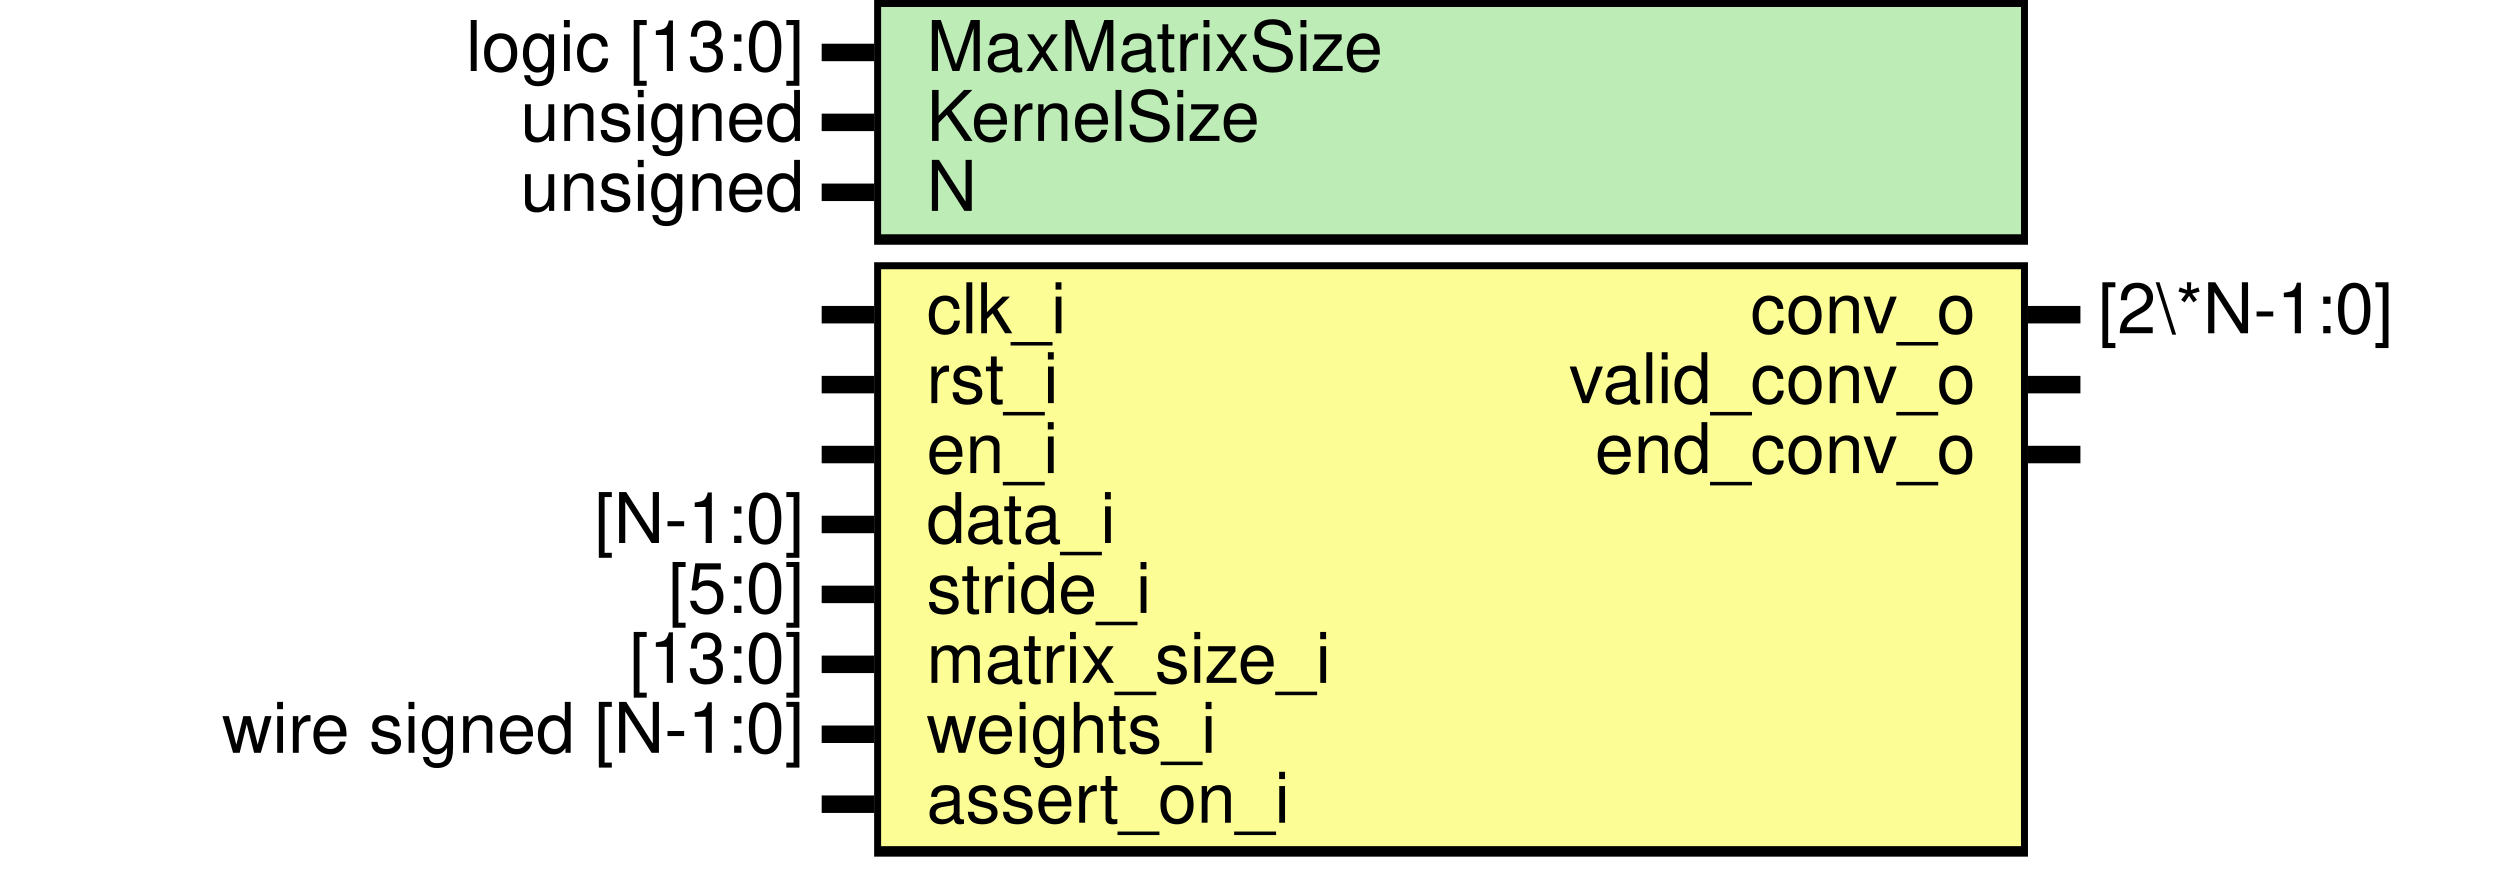
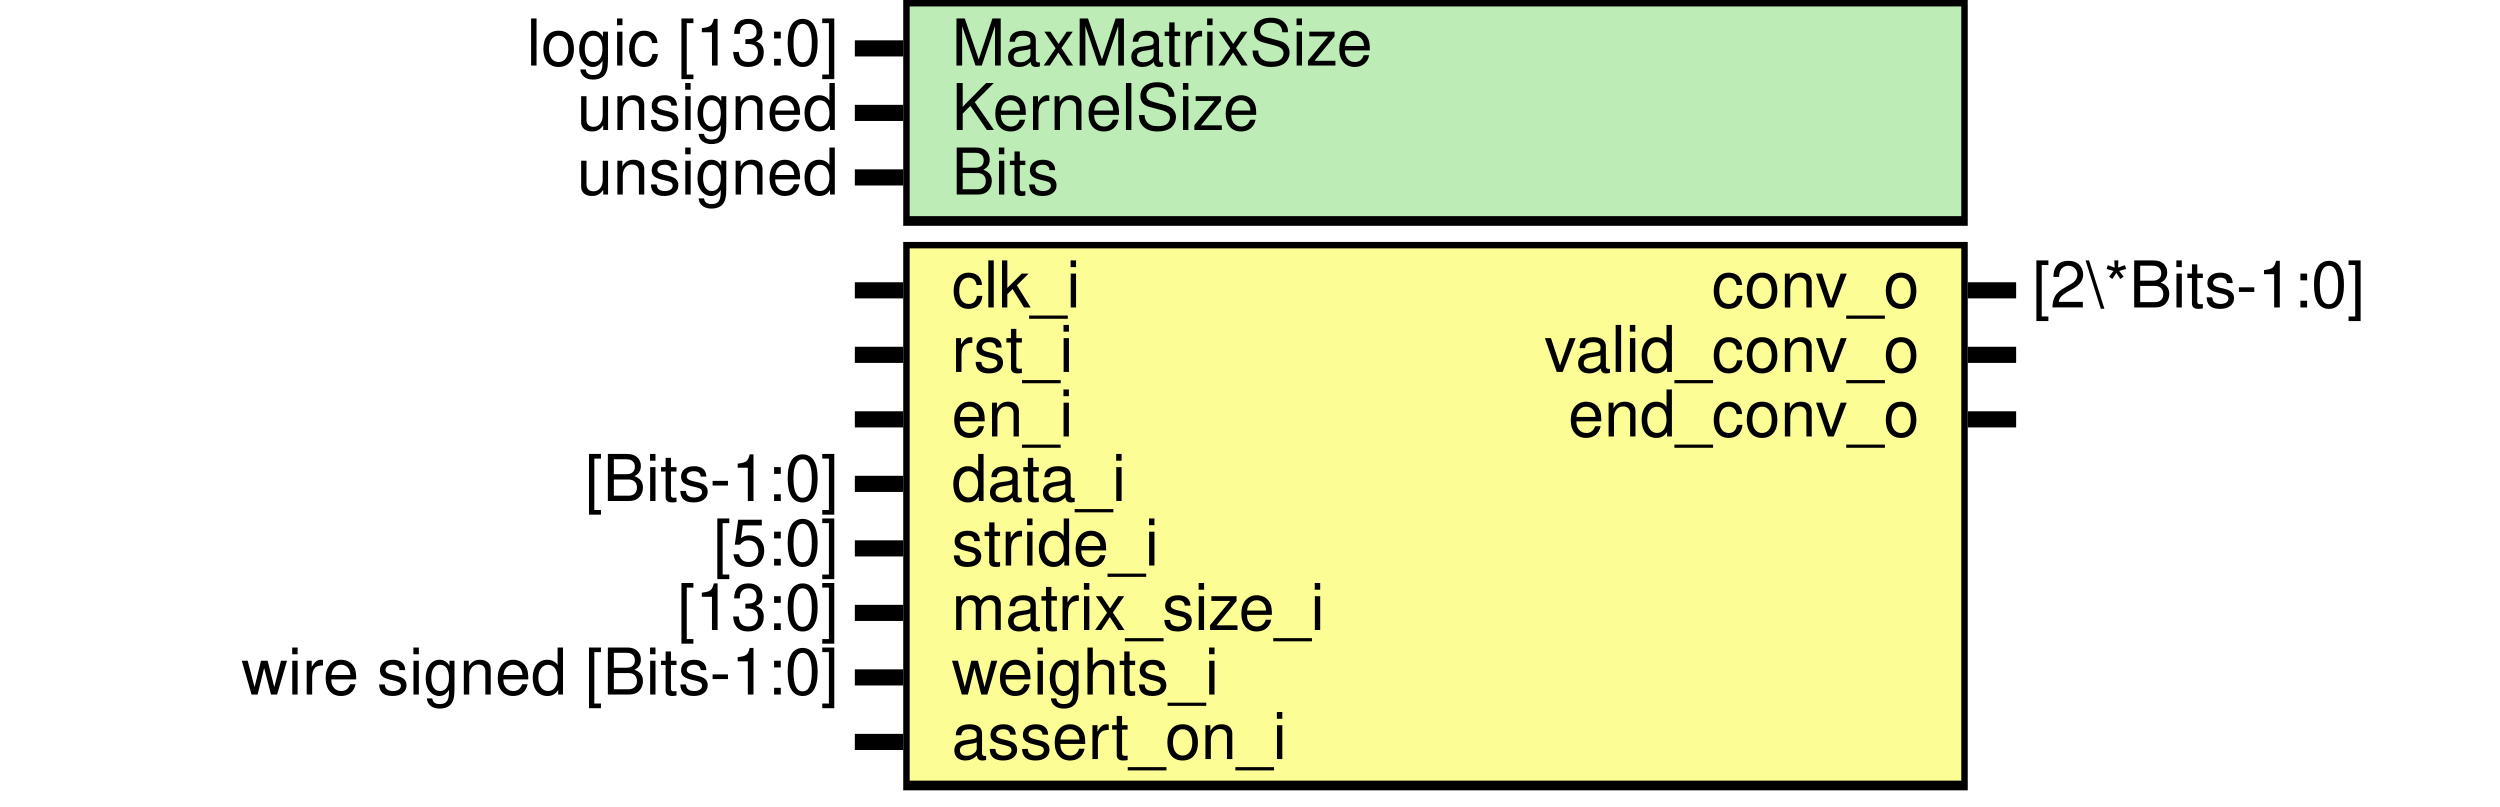
- <svg xmlns="http://www.w3.org/2000/svg" xmlns:ns1="http://svgjs.com/svgjs" version="1.1" viewBox="0 0 715 250">
+ <svg xmlns="http://www.w3.org/2000/svg" xmlns:ns1="http://svgjs.com/svgjs" version="1.1" viewBox="0 0 775 250">
  <svg id="SvgjsSvg1002" width="2" height="0" focusable="false" style="overflow:hidden;top:-100%;left:-100%;position:absolute;opacity:0">
-     <polyline id="SvgjsPolyline1003" points="235,0 250,0" />
+     <polyline id="SvgjsPolyline1003" points="265,0 280,0" />
    <path id="SvgjsPath1004" d="M0 0 " />
  </svg>
-   <rect id="SvgjsRect1006" width="330" height="70" fill="black" x="250" y="0" />
-   <rect id="SvgjsRect1007" width="326" height="65" fill="#bdecb6" x="252" y="2" />
-   <text id="SvgjsText1008" font-family="Helvetica" x="230" y="-5.698" font-size="20" text-anchor="end" family="Helvetica" size="20" anchor="end" ns1:data="{&quot;leading&quot;:&quot;1.3&quot;}">
-     <tspan id="SvgjsTspan1009" dy="26" x="230" ns1:data="{&quot;newLined&quot;:true}">   logic [13:0] </tspan>
+   <rect id="SvgjsRect1006" width="330" height="70" fill="black" x="280" y="0" />
+   <rect id="SvgjsRect1007" width="326" height="65" fill="#bdecb6" x="282" y="2" />
+   <text id="SvgjsText1008" font-family="Helvetica" x="260" y="-5.698" font-size="20" text-anchor="end" family="Helvetica" size="20" anchor="end" ns1:data="{&quot;leading&quot;:&quot;1.3&quot;}">
+     <tspan id="SvgjsTspan1009" dy="26" x="260" ns1:data="{&quot;newLined&quot;:true}">   logic [13:0] </tspan>
  </text>
-   <text id="SvgjsText1010" font-family="Helvetica" x="265" y="-5.698" font-size="20" text-anchor="start" family="Helvetica" size="20" anchor="start" ns1:data="{&quot;leading&quot;:&quot;1.3&quot;}">
-     <tspan id="SvgjsTspan1011" dy="26" x="265" ns1:data="{&quot;newLined&quot;:true}">   MaxMatrixSize </tspan>
+   <text id="SvgjsText1010" font-family="Helvetica" x="295" y="-5.698" font-size="20" text-anchor="start" family="Helvetica" size="20" anchor="start" ns1:data="{&quot;leading&quot;:&quot;1.3&quot;}">
+     <tspan id="SvgjsTspan1011" dy="26" x="295" ns1:data="{&quot;newLined&quot;:true}">   MaxMatrixSize </tspan>
  </text>
-   <line id="SvgjsLine1012" x1="235" y1="15" x2="250" y2="15" stroke-linecap="rec" stroke="black" stroke-width="5" />
-   <text id="SvgjsText1013" font-family="Helvetica" x="230" y="14.302" font-size="20" text-anchor="end" family="Helvetica" size="20" anchor="end" ns1:data="{&quot;leading&quot;:&quot;1.3&quot;}">
-     <tspan id="SvgjsTspan1014" dy="26" x="230" ns1:data="{&quot;newLined&quot;:true}">   unsigned </tspan>
+   <line id="SvgjsLine1012" x1="265" y1="15" x2="280" y2="15" stroke-linecap="rec" stroke="black" stroke-width="5" />
+   <text id="SvgjsText1013" font-family="Helvetica" x="260" y="14.302" font-size="20" text-anchor="end" family="Helvetica" size="20" anchor="end" ns1:data="{&quot;leading&quot;:&quot;1.3&quot;}">
+     <tspan id="SvgjsTspan1014" dy="26" x="260" ns1:data="{&quot;newLined&quot;:true}">   unsigned </tspan>
  </text>
-   <text id="SvgjsText1015" font-family="Helvetica" x="265" y="14.302" font-size="20" text-anchor="start" family="Helvetica" size="20" anchor="start" ns1:data="{&quot;leading&quot;:&quot;1.3&quot;}">
-     <tspan id="SvgjsTspan1016" dy="26" x="265" ns1:data="{&quot;newLined&quot;:true}">   KernelSize </tspan>
+   <text id="SvgjsText1015" font-family="Helvetica" x="295" y="14.302" font-size="20" text-anchor="start" family="Helvetica" size="20" anchor="start" ns1:data="{&quot;leading&quot;:&quot;1.3&quot;}">
+     <tspan id="SvgjsTspan1016" dy="26" x="295" ns1:data="{&quot;newLined&quot;:true}">   KernelSize </tspan>
  </text>
-   <line id="SvgjsLine1017" x1="235" y1="35" x2="250" y2="35" stroke-linecap="rec" stroke="black" stroke-width="5" />
-   <text id="SvgjsText1018" font-family="Helvetica" x="230" y="34.302" font-size="20" text-anchor="end" family="Helvetica" size="20" anchor="end" ns1:data="{&quot;leading&quot;:&quot;1.3&quot;}">
-     <tspan id="SvgjsTspan1019" dy="26" x="230" ns1:data="{&quot;newLined&quot;:true}">   unsigned </tspan>
+   <line id="SvgjsLine1017" x1="265" y1="35" x2="280" y2="35" stroke-linecap="rec" stroke="black" stroke-width="5" />
+   <text id="SvgjsText1018" font-family="Helvetica" x="260" y="34.302" font-size="20" text-anchor="end" family="Helvetica" size="20" anchor="end" ns1:data="{&quot;leading&quot;:&quot;1.3&quot;}">
+     <tspan id="SvgjsTspan1019" dy="26" x="260" ns1:data="{&quot;newLined&quot;:true}">   unsigned </tspan>
  </text>
-   <text id="SvgjsText1020" font-family="Helvetica" x="265" y="34.302" font-size="20" text-anchor="start" family="Helvetica" size="20" anchor="start" ns1:data="{&quot;leading&quot;:&quot;1.3&quot;}">
-     <tspan id="SvgjsTspan1021" dy="26" x="265" ns1:data="{&quot;newLined&quot;:true}">   N </tspan>
+   <text id="SvgjsText1020" font-family="Helvetica" x="295" y="34.302" font-size="20" text-anchor="start" family="Helvetica" size="20" anchor="start" ns1:data="{&quot;leading&quot;:&quot;1.3&quot;}">
+     <tspan id="SvgjsTspan1021" dy="26" x="295" ns1:data="{&quot;newLined&quot;:true}">   Bits </tspan>
  </text>
-   <line id="SvgjsLine1022" x1="235" y1="55" x2="250" y2="55" stroke-linecap="rec" stroke="black" stroke-width="5" />
-   <rect id="SvgjsRect1023" width="330" height="170" fill="black" x="250" y="75" />
-   <rect id="SvgjsRect1024" width="326" height="165" fill="#fdfd96" x="252" y="77" />
-   <text id="SvgjsText1025" font-family="Helvetica" x="230" y="69.302" font-size="20" text-anchor="end" family="Helvetica" size="20" anchor="end" ns1:data="{&quot;leading&quot;:&quot;1.3&quot;}">
-     <tspan id="SvgjsTspan1026" dy="26" x="230" ns1:data="{&quot;newLined&quot;:true}">    </tspan>
+   <line id="SvgjsLine1022" x1="265" y1="55" x2="280" y2="55" stroke-linecap="rec" stroke="black" stroke-width="5" />
+   <rect id="SvgjsRect1023" width="330" height="170" fill="black" x="280" y="75" />
+   <rect id="SvgjsRect1024" width="326" height="165" fill="#fdfd96" x="282" y="77" />
+   <text id="SvgjsText1025" font-family="Helvetica" x="260" y="69.302" font-size="20" text-anchor="end" family="Helvetica" size="20" anchor="end" ns1:data="{&quot;leading&quot;:&quot;1.3&quot;}">
+     <tspan id="SvgjsTspan1026" dy="26" x="260" ns1:data="{&quot;newLined&quot;:true}">    </tspan>
  </text>
-   <text id="SvgjsText1027" font-family="Helvetica" x="265" y="69.302" font-size="20" text-anchor="start" family="Helvetica" size="20" anchor="start" ns1:data="{&quot;leading&quot;:&quot;1.3&quot;}">
-     <tspan id="SvgjsTspan1028" dy="26" x="265" ns1:data="{&quot;newLined&quot;:true}">   clk_i </tspan>
+   <text id="SvgjsText1027" font-family="Helvetica" x="295" y="69.302" font-size="20" text-anchor="start" family="Helvetica" size="20" anchor="start" ns1:data="{&quot;leading&quot;:&quot;1.3&quot;}">
+     <tspan id="SvgjsTspan1028" dy="26" x="295" ns1:data="{&quot;newLined&quot;:true}">   clk_i </tspan>
  </text>
-   <line id="SvgjsLine1029" x1="235" y1="90" x2="250" y2="90" stroke-linecap="rec" stroke="black" stroke-width="5" />
-   <text id="SvgjsText1030" font-family="Helvetica" x="230" y="89.302" font-size="20" text-anchor="end" family="Helvetica" size="20" anchor="end" ns1:data="{&quot;leading&quot;:&quot;1.3&quot;}">
-     <tspan id="SvgjsTspan1031" dy="26" x="230" ns1:data="{&quot;newLined&quot;:true}">    </tspan>
+   <line id="SvgjsLine1029" x1="265" y1="90" x2="280" y2="90" stroke-linecap="rec" stroke="black" stroke-width="5" />
+   <text id="SvgjsText1030" font-family="Helvetica" x="260" y="89.302" font-size="20" text-anchor="end" family="Helvetica" size="20" anchor="end" ns1:data="{&quot;leading&quot;:&quot;1.3&quot;}">
+     <tspan id="SvgjsTspan1031" dy="26" x="260" ns1:data="{&quot;newLined&quot;:true}">    </tspan>
  </text>
-   <text id="SvgjsText1032" font-family="Helvetica" x="265" y="89.302" font-size="20" text-anchor="start" family="Helvetica" size="20" anchor="start" ns1:data="{&quot;leading&quot;:&quot;1.3&quot;}">
-     <tspan id="SvgjsTspan1033" dy="26" x="265" ns1:data="{&quot;newLined&quot;:true}">   rst_i </tspan>
+   <text id="SvgjsText1032" font-family="Helvetica" x="295" y="89.302" font-size="20" text-anchor="start" family="Helvetica" size="20" anchor="start" ns1:data="{&quot;leading&quot;:&quot;1.3&quot;}">
+     <tspan id="SvgjsTspan1033" dy="26" x="295" ns1:data="{&quot;newLined&quot;:true}">   rst_i </tspan>
  </text>
-   <line id="SvgjsLine1034" x1="235" y1="110" x2="250" y2="110" stroke-linecap="rec" stroke="black" stroke-width="5" />
-   <text id="SvgjsText1035" font-family="Helvetica" x="230" y="109.302" font-size="20" text-anchor="end" family="Helvetica" size="20" anchor="end" ns1:data="{&quot;leading&quot;:&quot;1.3&quot;}">
-     <tspan id="SvgjsTspan1036" dy="26" x="230" ns1:data="{&quot;newLined&quot;:true}">    </tspan>
+   <line id="SvgjsLine1034" x1="265" y1="110" x2="280" y2="110" stroke-linecap="rec" stroke="black" stroke-width="5" />
+   <text id="SvgjsText1035" font-family="Helvetica" x="260" y="109.302" font-size="20" text-anchor="end" family="Helvetica" size="20" anchor="end" ns1:data="{&quot;leading&quot;:&quot;1.3&quot;}">
+     <tspan id="SvgjsTspan1036" dy="26" x="260" ns1:data="{&quot;newLined&quot;:true}">    </tspan>
  </text>
-   <text id="SvgjsText1037" font-family="Helvetica" x="265" y="109.302" font-size="20" text-anchor="start" family="Helvetica" size="20" anchor="start" ns1:data="{&quot;leading&quot;:&quot;1.3&quot;}">
-     <tspan id="SvgjsTspan1038" dy="26" x="265" ns1:data="{&quot;newLined&quot;:true}">   en_i </tspan>
+   <text id="SvgjsText1037" font-family="Helvetica" x="295" y="109.302" font-size="20" text-anchor="start" family="Helvetica" size="20" anchor="start" ns1:data="{&quot;leading&quot;:&quot;1.3&quot;}">
+     <tspan id="SvgjsTspan1038" dy="26" x="295" ns1:data="{&quot;newLined&quot;:true}">   en_i </tspan>
  </text>
-   <line id="SvgjsLine1039" x1="235" y1="130" x2="250" y2="130" stroke-linecap="rec" stroke="black" stroke-width="5" />
-   <text id="SvgjsText1040" font-family="Helvetica" x="230" y="129.302" font-size="20" text-anchor="end" family="Helvetica" size="20" anchor="end" ns1:data="{&quot;leading&quot;:&quot;1.3&quot;}">
-     <tspan id="SvgjsTspan1041" dy="26" x="230" ns1:data="{&quot;newLined&quot;:true}">   [N-1:0] </tspan>
+   <line id="SvgjsLine1039" x1="265" y1="130" x2="280" y2="130" stroke-linecap="rec" stroke="black" stroke-width="5" />
+   <text id="SvgjsText1040" font-family="Helvetica" x="260" y="129.302" font-size="20" text-anchor="end" family="Helvetica" size="20" anchor="end" ns1:data="{&quot;leading&quot;:&quot;1.3&quot;}">
+     <tspan id="SvgjsTspan1041" dy="26" x="260" ns1:data="{&quot;newLined&quot;:true}">   [Bits-1:0] </tspan>
  </text>
-   <text id="SvgjsText1042" font-family="Helvetica" x="265" y="129.302" font-size="20" text-anchor="start" family="Helvetica" size="20" anchor="start" ns1:data="{&quot;leading&quot;:&quot;1.3&quot;}">
-     <tspan id="SvgjsTspan1043" dy="26" x="265" ns1:data="{&quot;newLined&quot;:true}">   data_i </tspan>
+   <text id="SvgjsText1042" font-family="Helvetica" x="295" y="129.302" font-size="20" text-anchor="start" family="Helvetica" size="20" anchor="start" ns1:data="{&quot;leading&quot;:&quot;1.3&quot;}">
+     <tspan id="SvgjsTspan1043" dy="26" x="295" ns1:data="{&quot;newLined&quot;:true}">   data_i </tspan>
  </text>
-   <line id="SvgjsLine1044" x1="235" y1="150" x2="250" y2="150" stroke-linecap="rec" stroke="black" stroke-width="5" />
-   <text id="SvgjsText1045" font-family="Helvetica" x="230" y="149.302" font-size="20" text-anchor="end" family="Helvetica" size="20" anchor="end" ns1:data="{&quot;leading&quot;:&quot;1.3&quot;}">
-     <tspan id="SvgjsTspan1046" dy="26" x="230" ns1:data="{&quot;newLined&quot;:true}">   [5:0] </tspan>
+   <line id="SvgjsLine1044" x1="265" y1="150" x2="280" y2="150" stroke-linecap="rec" stroke="black" stroke-width="5" />
+   <text id="SvgjsText1045" font-family="Helvetica" x="260" y="149.302" font-size="20" text-anchor="end" family="Helvetica" size="20" anchor="end" ns1:data="{&quot;leading&quot;:&quot;1.3&quot;}">
+     <tspan id="SvgjsTspan1046" dy="26" x="260" ns1:data="{&quot;newLined&quot;:true}">   [5:0] </tspan>
  </text>
-   <text id="SvgjsText1047" font-family="Helvetica" x="265" y="149.302" font-size="20" text-anchor="start" family="Helvetica" size="20" anchor="start" ns1:data="{&quot;leading&quot;:&quot;1.3&quot;}">
-     <tspan id="SvgjsTspan1048" dy="26" x="265" ns1:data="{&quot;newLined&quot;:true}">   stride_i </tspan>
+   <text id="SvgjsText1047" font-family="Helvetica" x="295" y="149.302" font-size="20" text-anchor="start" family="Helvetica" size="20" anchor="start" ns1:data="{&quot;leading&quot;:&quot;1.3&quot;}">
+     <tspan id="SvgjsTspan1048" dy="26" x="295" ns1:data="{&quot;newLined&quot;:true}">   stride_i </tspan>
  </text>
-   <line id="SvgjsLine1049" x1="235" y1="170" x2="250" y2="170" stroke-linecap="rec" stroke="black" stroke-width="5" />
-   <text id="SvgjsText1050" font-family="Helvetica" x="230" y="169.302" font-size="20" text-anchor="end" family="Helvetica" size="20" anchor="end" ns1:data="{&quot;leading&quot;:&quot;1.3&quot;}">
-     <tspan id="SvgjsTspan1051" dy="26" x="230" ns1:data="{&quot;newLined&quot;:true}">   [13:0] </tspan>
+   <line id="SvgjsLine1049" x1="265" y1="170" x2="280" y2="170" stroke-linecap="rec" stroke="black" stroke-width="5" />
+   <text id="SvgjsText1050" font-family="Helvetica" x="260" y="169.302" font-size="20" text-anchor="end" family="Helvetica" size="20" anchor="end" ns1:data="{&quot;leading&quot;:&quot;1.3&quot;}">
+     <tspan id="SvgjsTspan1051" dy="26" x="260" ns1:data="{&quot;newLined&quot;:true}">   [13:0] </tspan>
  </text>
-   <text id="SvgjsText1052" font-family="Helvetica" x="265" y="169.302" font-size="20" text-anchor="start" family="Helvetica" size="20" anchor="start" ns1:data="{&quot;leading&quot;:&quot;1.3&quot;}">
-     <tspan id="SvgjsTspan1053" dy="26" x="265" ns1:data="{&quot;newLined&quot;:true}">   matrix_size_i </tspan>
+   <text id="SvgjsText1052" font-family="Helvetica" x="295" y="169.302" font-size="20" text-anchor="start" family="Helvetica" size="20" anchor="start" ns1:data="{&quot;leading&quot;:&quot;1.3&quot;}">
+     <tspan id="SvgjsTspan1053" dy="26" x="295" ns1:data="{&quot;newLined&quot;:true}">   matrix_size_i </tspan>
  </text>
-   <line id="SvgjsLine1054" x1="235" y1="190" x2="250" y2="190" stroke-linecap="rec" stroke="black" stroke-width="5" />
-   <text id="SvgjsText1055" font-family="Helvetica" x="230" y="189.302" font-size="20" text-anchor="end" family="Helvetica" size="20" anchor="end" ns1:data="{&quot;leading&quot;:&quot;1.3&quot;}">
-     <tspan id="SvgjsTspan1056" dy="26" x="230" ns1:data="{&quot;newLined&quot;:true}">   wire signed [N-1:0] </tspan>
+   <line id="SvgjsLine1054" x1="265" y1="190" x2="280" y2="190" stroke-linecap="rec" stroke="black" stroke-width="5" />
+   <text id="SvgjsText1055" font-family="Helvetica" x="260" y="189.302" font-size="20" text-anchor="end" family="Helvetica" size="20" anchor="end" ns1:data="{&quot;leading&quot;:&quot;1.3&quot;}">
+     <tspan id="SvgjsTspan1056" dy="26" x="260" ns1:data="{&quot;newLined&quot;:true}">   wire signed [Bits-1:0] </tspan>
  </text>
-   <text id="SvgjsText1057" font-family="Helvetica" x="265" y="189.302" font-size="20" text-anchor="start" family="Helvetica" size="20" anchor="start" ns1:data="{&quot;leading&quot;:&quot;1.3&quot;}">
-     <tspan id="SvgjsTspan1058" dy="26" x="265" ns1:data="{&quot;newLined&quot;:true}">   weights_i </tspan>
+   <text id="SvgjsText1057" font-family="Helvetica" x="295" y="189.302" font-size="20" text-anchor="start" family="Helvetica" size="20" anchor="start" ns1:data="{&quot;leading&quot;:&quot;1.3&quot;}">
+     <tspan id="SvgjsTspan1058" dy="26" x="295" ns1:data="{&quot;newLined&quot;:true}">   weights_i </tspan>
  </text>
-   <line id="SvgjsLine1059" x1="235" y1="210" x2="250" y2="210" stroke-linecap="rec" stroke="black" stroke-width="5" />
-   <text id="SvgjsText1060" font-family="Helvetica" x="230" y="209.302" font-size="20" text-anchor="end" family="Helvetica" size="20" anchor="end" ns1:data="{&quot;leading&quot;:&quot;1.3&quot;}">
-     <tspan id="SvgjsTspan1061" dy="26" x="230" ns1:data="{&quot;newLined&quot;:true}">    </tspan>
+   <line id="SvgjsLine1059" x1="265" y1="210" x2="280" y2="210" stroke-linecap="rec" stroke="black" stroke-width="5" />
+   <text id="SvgjsText1060" font-family="Helvetica" x="260" y="209.302" font-size="20" text-anchor="end" family="Helvetica" size="20" anchor="end" ns1:data="{&quot;leading&quot;:&quot;1.3&quot;}">
+     <tspan id="SvgjsTspan1061" dy="26" x="260" ns1:data="{&quot;newLined&quot;:true}">    </tspan>
  </text>
-   <text id="SvgjsText1062" font-family="Helvetica" x="265" y="209.302" font-size="20" text-anchor="start" family="Helvetica" size="20" anchor="start" ns1:data="{&quot;leading&quot;:&quot;1.3&quot;}">
-     <tspan id="SvgjsTspan1063" dy="26" x="265" ns1:data="{&quot;newLined&quot;:true}">   assert_on_i </tspan>
+   <text id="SvgjsText1062" font-family="Helvetica" x="295" y="209.302" font-size="20" text-anchor="start" family="Helvetica" size="20" anchor="start" ns1:data="{&quot;leading&quot;:&quot;1.3&quot;}">
+     <tspan id="SvgjsTspan1063" dy="26" x="295" ns1:data="{&quot;newLined&quot;:true}">   assert_on_i </tspan>
  </text>
-   <line id="SvgjsLine1064" x1="235" y1="230" x2="250" y2="230" stroke-linecap="rec" stroke="black" stroke-width="5" />
-   <text id="SvgjsText1065" font-family="Helvetica" x="600" y="69.302" font-size="20" text-anchor="start" family="Helvetica" size="20" anchor="start" ns1:data="{&quot;leading&quot;:&quot;1.3&quot;}">
-     <tspan id="SvgjsTspan1066" dy="26" x="600" ns1:data="{&quot;newLined&quot;:true}">   [2\*N-1:0] </tspan>
+   <line id="SvgjsLine1064" x1="265" y1="230" x2="280" y2="230" stroke-linecap="rec" stroke="black" stroke-width="5" />
+   <text id="SvgjsText1065" font-family="Helvetica" x="630" y="69.302" font-size="20" text-anchor="start" family="Helvetica" size="20" anchor="start" ns1:data="{&quot;leading&quot;:&quot;1.3&quot;}">
+     <tspan id="SvgjsTspan1066" dy="26" x="630" ns1:data="{&quot;newLined&quot;:true}">   [2\*Bits-1:0] </tspan>
  </text>
-   <text id="SvgjsText1067" font-family="Helvetica" x="565" y="69.302" font-size="20" text-anchor="end" family="Helvetica" size="20" anchor="end" ns1:data="{&quot;leading&quot;:&quot;1.3&quot;}">
-     <tspan id="SvgjsTspan1068" dy="26" x="565" ns1:data="{&quot;newLined&quot;:true}">   conv_o </tspan>
+   <text id="SvgjsText1067" font-family="Helvetica" x="595" y="69.302" font-size="20" text-anchor="end" family="Helvetica" size="20" anchor="end" ns1:data="{&quot;leading&quot;:&quot;1.3&quot;}">
+     <tspan id="SvgjsTspan1068" dy="26" x="595" ns1:data="{&quot;newLined&quot;:true}">   conv_o </tspan>
  </text>
-   <line id="SvgjsLine1069" x1="580" y1="90" x2="595" y2="90" stroke-linecap="rec" stroke="black" stroke-width="5" />
-   <text id="SvgjsText1070" font-family="Helvetica" x="600" y="89.302" font-size="20" text-anchor="start" family="Helvetica" size="20" anchor="start" ns1:data="{&quot;leading&quot;:&quot;1.3&quot;}">
-     <tspan id="SvgjsTspan1071" dy="26" x="600" ns1:data="{&quot;newLined&quot;:true}">    </tspan>
+   <line id="SvgjsLine1069" x1="610" y1="90" x2="625" y2="90" stroke-linecap="rec" stroke="black" stroke-width="5" />
+   <text id="SvgjsText1070" font-family="Helvetica" x="630" y="89.302" font-size="20" text-anchor="start" family="Helvetica" size="20" anchor="start" ns1:data="{&quot;leading&quot;:&quot;1.3&quot;}">
+     <tspan id="SvgjsTspan1071" dy="26" x="630" ns1:data="{&quot;newLined&quot;:true}">    </tspan>
  </text>
-   <text id="SvgjsText1072" font-family="Helvetica" x="565" y="89.302" font-size="20" text-anchor="end" family="Helvetica" size="20" anchor="end" ns1:data="{&quot;leading&quot;:&quot;1.3&quot;}">
-     <tspan id="SvgjsTspan1073" dy="26" x="565" ns1:data="{&quot;newLined&quot;:true}">   valid_conv_o </tspan>
+   <text id="SvgjsText1072" font-family="Helvetica" x="595" y="89.302" font-size="20" text-anchor="end" family="Helvetica" size="20" anchor="end" ns1:data="{&quot;leading&quot;:&quot;1.3&quot;}">
+     <tspan id="SvgjsTspan1073" dy="26" x="595" ns1:data="{&quot;newLined&quot;:true}">   valid_conv_o </tspan>
  </text>
-   <line id="SvgjsLine1074" x1="580" y1="110" x2="595" y2="110" stroke-linecap="rec" stroke="black" stroke-width="5" />
-   <text id="SvgjsText1075" font-family="Helvetica" x="600" y="109.302" font-size="20" text-anchor="start" family="Helvetica" size="20" anchor="start" ns1:data="{&quot;leading&quot;:&quot;1.3&quot;}">
-     <tspan id="SvgjsTspan1076" dy="26" x="600" ns1:data="{&quot;newLined&quot;:true}">    </tspan>
+   <line id="SvgjsLine1074" x1="610" y1="110" x2="625" y2="110" stroke-linecap="rec" stroke="black" stroke-width="5" />
+   <text id="SvgjsText1075" font-family="Helvetica" x="630" y="109.302" font-size="20" text-anchor="start" family="Helvetica" size="20" anchor="start" ns1:data="{&quot;leading&quot;:&quot;1.3&quot;}">
+     <tspan id="SvgjsTspan1076" dy="26" x="630" ns1:data="{&quot;newLined&quot;:true}">    </tspan>
  </text>
-   <text id="SvgjsText1077" font-family="Helvetica" x="565" y="109.302" font-size="20" text-anchor="end" family="Helvetica" size="20" anchor="end" ns1:data="{&quot;leading&quot;:&quot;1.3&quot;}">
-     <tspan id="SvgjsTspan1078" dy="26" x="565" ns1:data="{&quot;newLined&quot;:true}">   end_conv_o </tspan>
+   <text id="SvgjsText1077" font-family="Helvetica" x="595" y="109.302" font-size="20" text-anchor="end" family="Helvetica" size="20" anchor="end" ns1:data="{&quot;leading&quot;:&quot;1.3&quot;}">
+     <tspan id="SvgjsTspan1078" dy="26" x="595" ns1:data="{&quot;newLined&quot;:true}">   end_conv_o </tspan>
  </text>
-   <line id="SvgjsLine1079" x1="580" y1="130" x2="595" y2="130" stroke-linecap="rec" stroke="black" stroke-width="5" />
+   <line id="SvgjsLine1079" x1="610" y1="130" x2="625" y2="130" stroke-linecap="rec" stroke="black" stroke-width="5" />
</svg>
